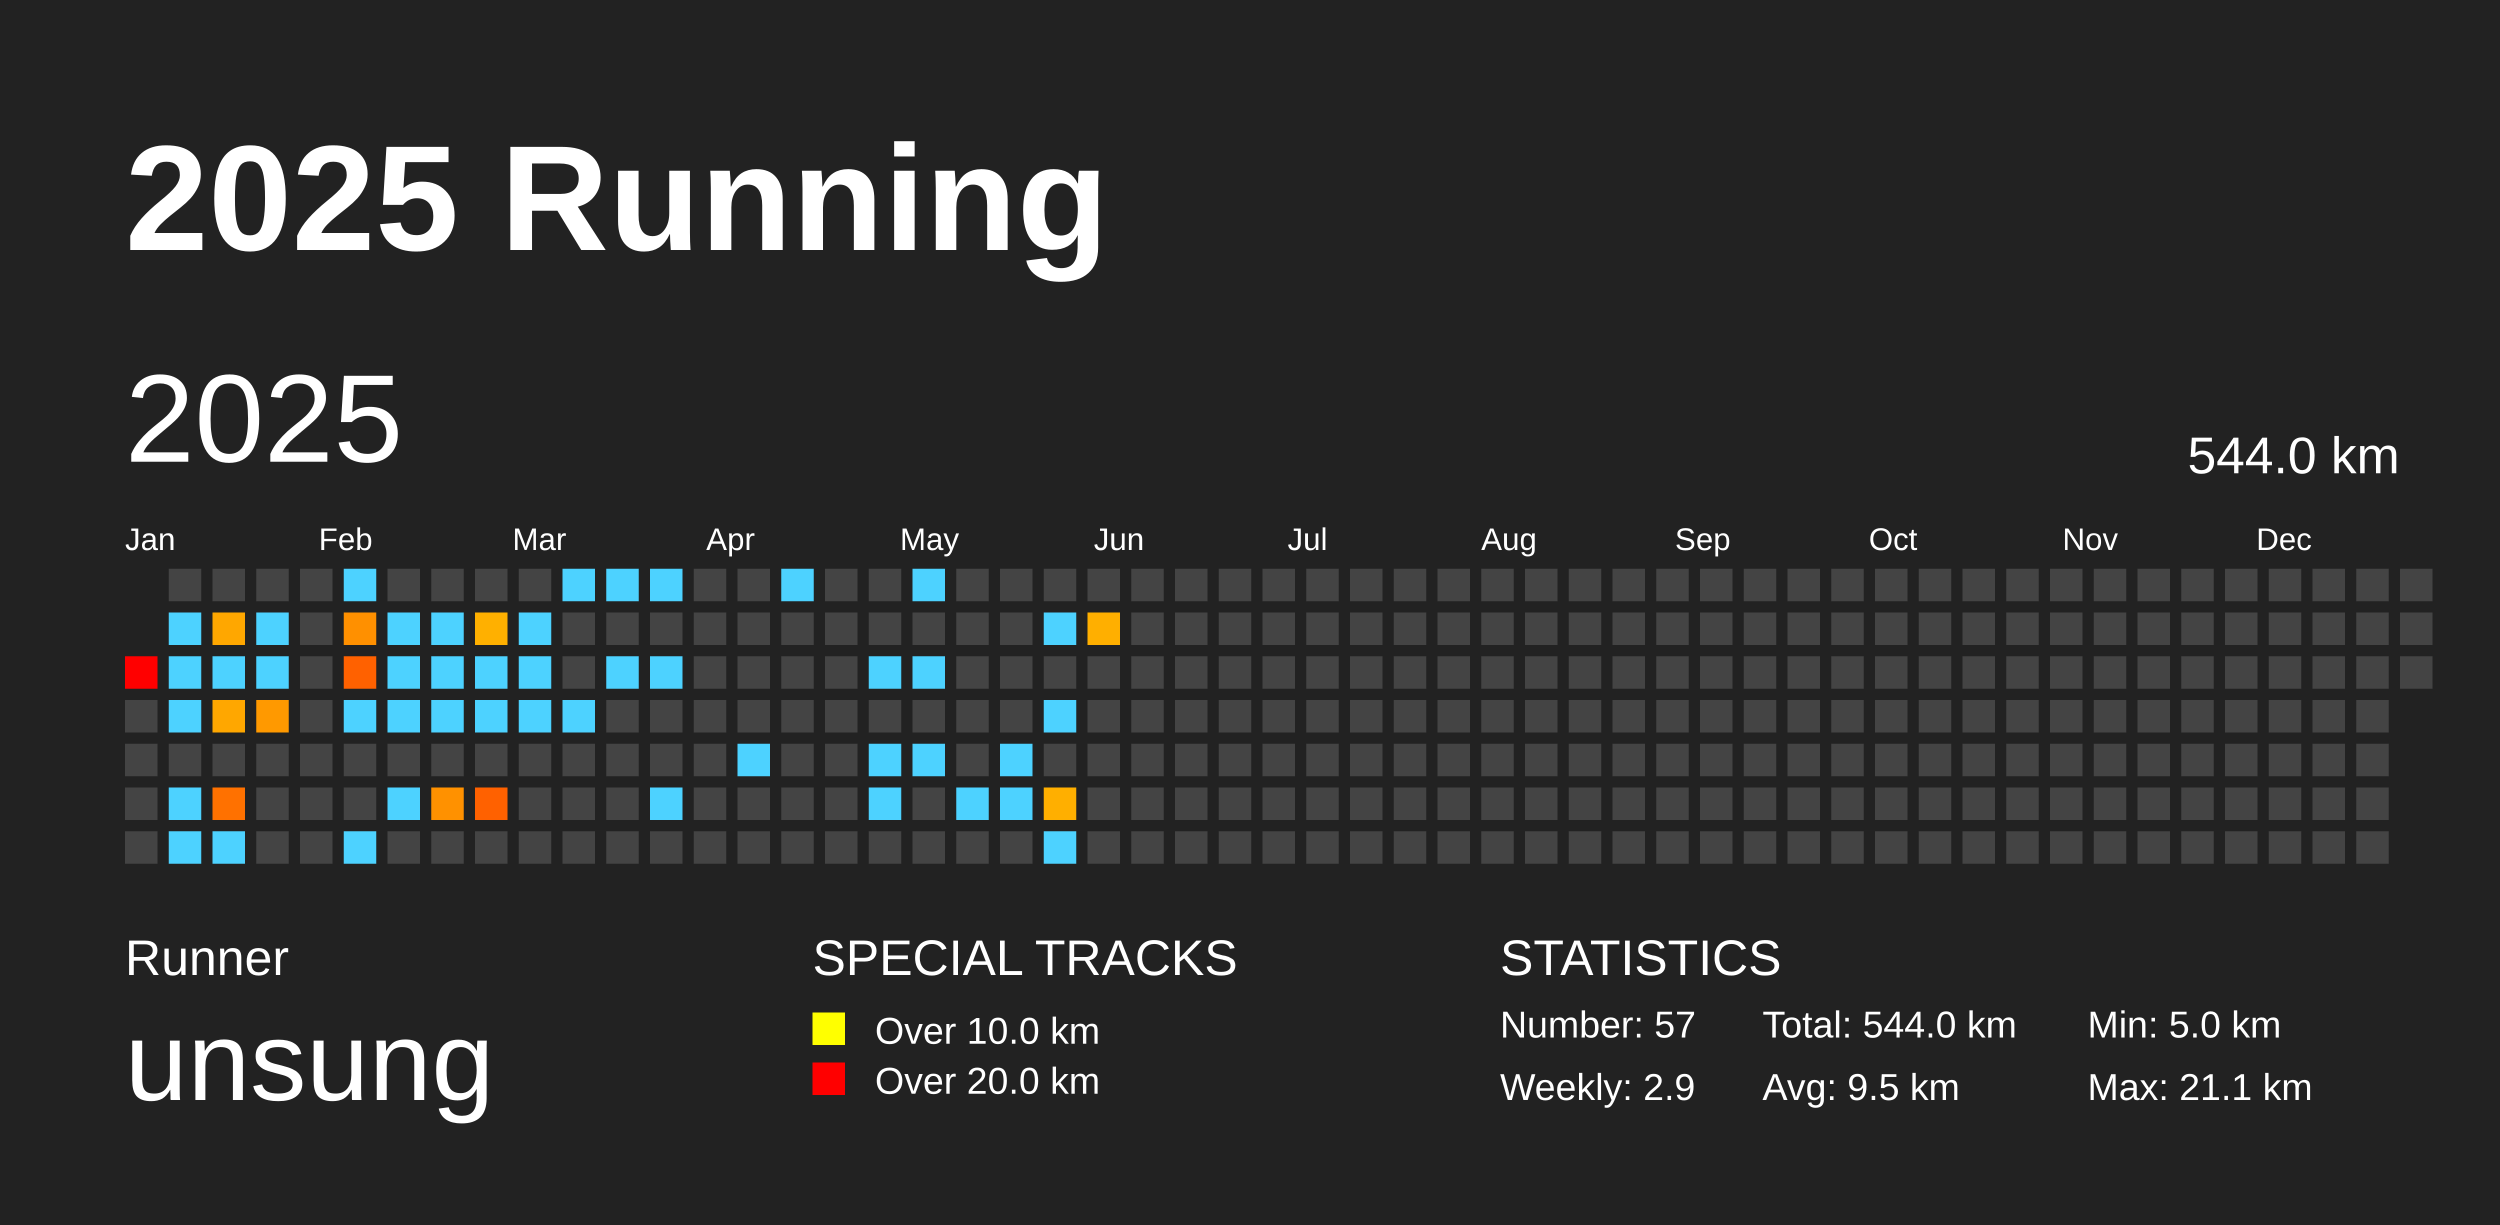
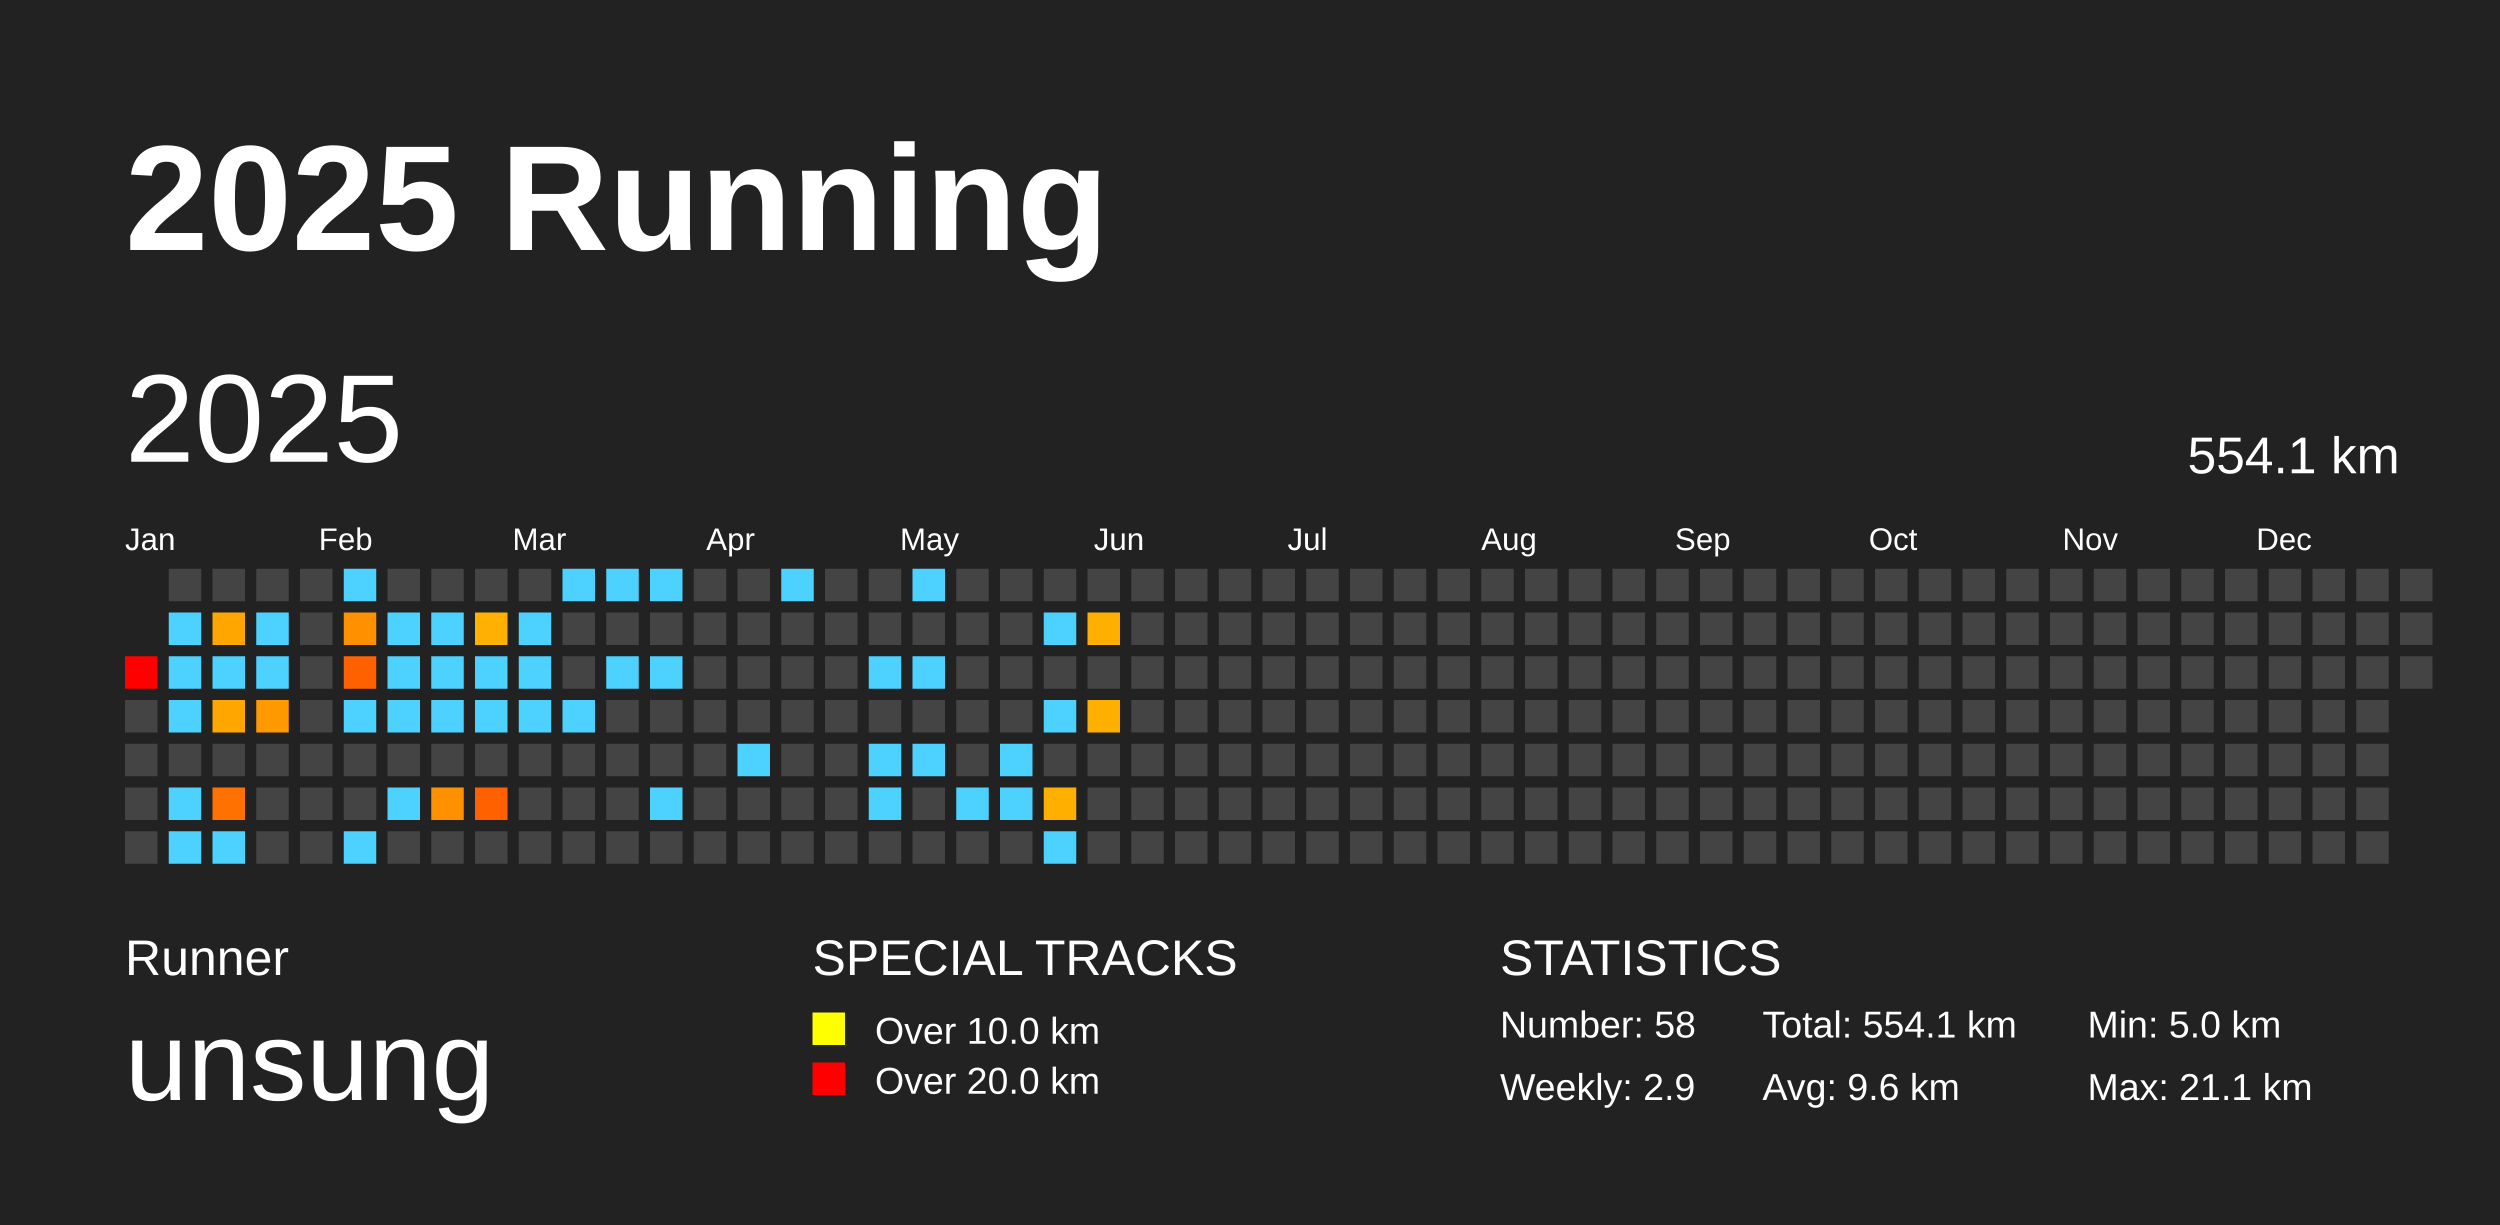
<svg xmlns="http://www.w3.org/2000/svg" baseProfile="full" height="98mm" version="1.1" viewBox="0,0,200,98" width="200mm">
  <defs />
  <rect fill="#222222" height="98" width="200" x="0" y="0" />
  <text fill="#FFFFFF" style="font-size:12px; font-family:Arial; font-weight:bold;" x="10" y="20">2025 Running</text>
  <text fill="#FFFFFF" style="font-size:4px; font-family:Arial" x="10" y="78">Runner</text>
  <text fill="#FFFFFF" style="font-size:9px; font-family:Arial" x="10" y="88">unsung</text>
  <text fill="#FFFFFF" style="font-size:4px; font-family:Arial" x="65" y="78">SPECIAL TRACKS</text>
  <rect fill="yellow" height="2.6" width="2.6" x="65" y="81" />
  <text fill="#FFFFFF" style="font-size:3px; font-family:Arial" x="70" y="83.5">Over 10.0 km</text>
  <rect fill="red" height="2.6" width="2.6" x="65" y="85" />
  <text fill="#FFFFFF" style="font-size:3px; font-family:Arial" x="70" y="87.5">Over 20.0 km</text>
  <text fill="#FFFFFF" style="font-size:4px; font-family:Arial" x="120" y="78">STATISTICS</text>
-   <text fill="#FFFFFF" style="font-size:3px; font-family:Arial" x="120" y="83">Number: 57</text>
+   <text fill="#FFFFFF" style="font-size:3px; font-family:Arial" x="120" y="83">Number: 58</text>
  <text fill="#FFFFFF" style="font-size:3px; font-family:Arial" x="120" y="88">Weekly: 2.9</text>
-   <text fill="#FFFFFF" style="font-size:3px; font-family:Arial" x="141" y="83">Total: 544.0 km</text>
-   <text fill="#FFFFFF" style="font-size:3px; font-family:Arial" x="141" y="88">Avg: 9.5 km</text>
+   <text fill="#FFFFFF" style="font-size:3px; font-family:Arial" x="141" y="83">Total: 554.1 km</text>
+   <text fill="#FFFFFF" style="font-size:3px; font-family:Arial" x="141" y="88">Avg: 9.6 km</text>
  <text fill="#FFFFFF" style="font-size:3px; font-family:Arial" x="167" y="83">Min: 5.0 km</text>
  <text fill="#FFFFFF" style="font-size:3px; font-family:Arial" x="167" y="88">Max: 21.1 km</text>
  <text dominant-baseline="hanging" fill="#FFFFFF" style="font-size:10.0px; font-family:Arial;" x="10" y="30">2025</text>
-   <text dominant-baseline="hanging" fill="#FFFFFF" style="font-size:4.125px; font-family:Arial;" x="175" y="35">544.0 km</text>
+   <text dominant-baseline="hanging" fill="#FFFFFF" style="font-size:4.125px; font-family:Arial;" x="175" y="35">554.1 km</text>
  <text fill="#FFFFFF" style="font-size:2.5px; font-family:Arial" x="10.0" y="44">Jan</text>
  <text fill="#FFFFFF" style="font-size:2.5px; font-family:Arial" x="25.5" y="44">Feb</text>
  <text fill="#FFFFFF" style="font-size:2.5px; font-family:Arial" x="41.0" y="44">Mar</text>
  <text fill="#FFFFFF" style="font-size:2.5px; font-family:Arial" x="56.5" y="44">Apr</text>
  <text fill="#FFFFFF" style="font-size:2.5px; font-family:Arial" x="72.0" y="44">May</text>
  <text fill="#FFFFFF" style="font-size:2.5px; font-family:Arial" x="87.5" y="44">Jun</text>
  <text fill="#FFFFFF" style="font-size:2.5px; font-family:Arial" x="103.0" y="44">Jul</text>
  <text fill="#FFFFFF" style="font-size:2.5px; font-family:Arial" x="118.5" y="44">Aug</text>
  <text fill="#FFFFFF" style="font-size:2.5px; font-family:Arial" x="134.0" y="44">Sep</text>
  <text fill="#FFFFFF" style="font-size:2.5px; font-family:Arial" x="149.5" y="44">Oct</text>
  <text fill="#FFFFFF" style="font-size:2.5px; font-family:Arial" x="165.0" y="44">Nov</text>
  <text fill="#FFFFFF" style="font-size:2.5px; font-family:Arial" x="180.5" y="44">Dec</text>
  <rect fill="red" height="2.6" width="2.6" x="10.0" y="52.5" />
  <rect fill="#444444" height="2.6" width="2.6" x="10.0" y="56.0" />
  <rect fill="#444444" height="2.6" width="2.6" x="10.0" y="59.5" />
  <rect fill="#444444" height="2.6" width="2.6" x="10.0" y="63.0" />
  <rect fill="#444444" height="2.6" width="2.6" x="10.0" y="66.5" />
  <rect fill="#444444" height="2.6" width="2.6" x="13.5" y="45.5" />
  <rect fill="#4dd2ff" height="2.6" width="2.6" x="13.5" y="49.0" />
  <rect fill="#4dd2ff" height="2.6" width="2.6" x="13.5" y="52.5" />
  <rect fill="#4dd2ff" height="2.6" width="2.6" x="13.5" y="56.0" />
  <rect fill="#444444" height="2.6" width="2.6" x="13.5" y="59.5" />
  <rect fill="#4dd2ff" height="2.6" width="2.6" x="13.5" y="63.0" />
  <rect fill="#4dd2ff" height="2.6" width="2.6" x="13.5" y="66.5" />
  <rect fill="#444444" height="2.6" width="2.6" x="17.0" y="45.5" />
  <rect fill="#ffa700" height="2.6" width="2.6" x="17.0" y="49.0" />
  <rect fill="#4dd2ff" height="2.6" width="2.6" x="17.0" y="52.5" />
  <rect fill="#ffa700" height="2.6" width="2.6" x="17.0" y="56.0" />
  <rect fill="#444444" height="2.6" width="2.6" x="17.0" y="59.5" />
  <rect fill="#ff7100" height="2.6" width="2.6" x="17.0" y="63.0" />
  <rect fill="#4dd2ff" height="2.6" width="2.6" x="17.0" y="66.5" />
  <rect fill="#444444" height="2.6" width="2.6" x="20.5" y="45.5" />
  <rect fill="#4dd2ff" height="2.6" width="2.6" x="20.5" y="49.0" />
  <rect fill="#4dd2ff" height="2.6" width="2.6" x="20.5" y="52.5" />
  <rect fill="#ff9900" height="2.6" width="2.6" x="20.5" y="56.0" />
  <rect fill="#444444" height="2.6" width="2.6" x="20.5" y="59.5" />
  <rect fill="#444444" height="2.6" width="2.6" x="20.5" y="63.0" />
  <rect fill="#444444" height="2.6" width="2.6" x="20.5" y="66.5" />
  <rect fill="#444444" height="2.6" width="2.6" x="24.0" y="45.5" />
  <rect fill="#444444" height="2.6" width="2.6" x="24.0" y="49.0" />
  <rect fill="#444444" height="2.6" width="2.6" x="24.0" y="52.5" />
  <rect fill="#444444" height="2.6" width="2.6" x="24.0" y="56.0" />
  <rect fill="#444444" height="2.6" width="2.6" x="24.0" y="59.5" />
  <rect fill="#444444" height="2.6" width="2.6" x="24.0" y="63.0" />
  <rect fill="#444444" height="2.6" width="2.6" x="24.0" y="66.5" />
  <rect fill="#4dd2ff" height="2.6" width="2.6" x="27.5" y="45.5" />
  <rect fill="#ff9000" height="2.6" width="2.6" x="27.5" y="49.0" />
  <rect fill="#ff6100" height="2.6" width="2.6" x="27.5" y="52.5" />
  <rect fill="#4dd2ff" height="2.6" width="2.6" x="27.5" y="56.0" />
  <rect fill="#444444" height="2.6" width="2.6" x="27.5" y="59.5" />
  <rect fill="#444444" height="2.6" width="2.6" x="27.5" y="63.0" />
  <rect fill="#4dd2ff" height="2.6" width="2.6" x="27.5" y="66.5" />
  <rect fill="#444444" height="2.6" width="2.6" x="31.0" y="45.5" />
  <rect fill="#4dd2ff" height="2.6" width="2.6" x="31.0" y="49.0" />
  <rect fill="#4dd2ff" height="2.6" width="2.6" x="31.0" y="52.5" />
  <rect fill="#4dd2ff" height="2.6" width="2.6" x="31.0" y="56.0" />
  <rect fill="#444444" height="2.6" width="2.6" x="31.0" y="59.5" />
  <rect fill="#4dd2ff" height="2.6" width="2.6" x="31.0" y="63.0" />
  <rect fill="#444444" height="2.6" width="2.6" x="31.0" y="66.5" />
  <rect fill="#444444" height="2.6" width="2.6" x="34.5" y="45.5" />
  <rect fill="#4dd2ff" height="2.6" width="2.6" x="34.5" y="49.0" />
  <rect fill="#4dd2ff" height="2.6" width="2.6" x="34.5" y="52.5" />
  <rect fill="#4dd2ff" height="2.6" width="2.6" x="34.5" y="56.0" />
  <rect fill="#444444" height="2.6" width="2.6" x="34.5" y="59.5" />
  <rect fill="#ff9100" height="2.6" width="2.6" x="34.5" y="63.0" />
  <rect fill="#444444" height="2.6" width="2.6" x="34.5" y="66.5" />
  <rect fill="#444444" height="2.6" width="2.6" x="38.0" y="45.5" />
  <rect fill="#ffb000" height="2.6" width="2.6" x="38.0" y="49.0" />
  <rect fill="#4dd2ff" height="2.6" width="2.6" x="38.0" y="52.5" />
  <rect fill="#4dd2ff" height="2.6" width="2.6" x="38.0" y="56.0" />
  <rect fill="#444444" height="2.6" width="2.6" x="38.0" y="59.5" />
  <rect fill="#ff6100" height="2.6" width="2.6" x="38.0" y="63.0" />
  <rect fill="#444444" height="2.6" width="2.6" x="38.0" y="66.5" />
  <rect fill="#444444" height="2.6" width="2.6" x="41.5" y="45.5" />
  <rect fill="#4dd2ff" height="2.6" width="2.6" x="41.5" y="49.0" />
  <rect fill="#4dd2ff" height="2.6" width="2.6" x="41.5" y="52.5" />
  <rect fill="#4dd2ff" height="2.6" width="2.6" x="41.5" y="56.0" />
  <rect fill="#444444" height="2.6" width="2.6" x="41.5" y="59.5" />
  <rect fill="#444444" height="2.6" width="2.6" x="41.5" y="63.0" />
  <rect fill="#444444" height="2.6" width="2.6" x="41.5" y="66.5" />
  <rect fill="#4dd2ff" height="2.6" width="2.6" x="45.0" y="45.5" />
  <rect fill="#444444" height="2.6" width="2.6" x="45.0" y="49.0" />
  <rect fill="#444444" height="2.6" width="2.6" x="45.0" y="52.5" />
  <rect fill="#4dd2ff" height="2.6" width="2.6" x="45.0" y="56.0" />
  <rect fill="#444444" height="2.6" width="2.6" x="45.0" y="59.5" />
  <rect fill="#444444" height="2.6" width="2.6" x="45.0" y="63.0" />
  <rect fill="#444444" height="2.6" width="2.6" x="45.0" y="66.5" />
  <rect fill="#4dd2ff" height="2.6" width="2.6" x="48.5" y="45.5" />
  <rect fill="#444444" height="2.6" width="2.6" x="48.5" y="49.0" />
  <rect fill="#4dd2ff" height="2.6" width="2.6" x="48.5" y="52.5" />
  <rect fill="#444444" height="2.6" width="2.6" x="48.5" y="56.0" />
  <rect fill="#444444" height="2.6" width="2.6" x="48.5" y="59.5" />
  <rect fill="#444444" height="2.6" width="2.6" x="48.5" y="63.0" />
  <rect fill="#444444" height="2.6" width="2.6" x="48.5" y="66.5" />
  <rect fill="#4dd2ff" height="2.6" width="2.6" x="52.0" y="45.5" />
  <rect fill="#444444" height="2.6" width="2.6" x="52.0" y="49.0" />
  <rect fill="#4dd2ff" height="2.6" width="2.6" x="52.0" y="52.5" />
  <rect fill="#444444" height="2.6" width="2.6" x="52.0" y="56.0" />
  <rect fill="#444444" height="2.6" width="2.6" x="52.0" y="59.5" />
  <rect fill="#4dd2ff" height="2.6" width="2.6" x="52.0" y="63.0" />
  <rect fill="#444444" height="2.6" width="2.6" x="52.0" y="66.5" />
  <rect fill="#444444" height="2.6" width="2.6" x="55.5" y="45.5" />
  <rect fill="#444444" height="2.6" width="2.6" x="55.5" y="49.0" />
  <rect fill="#444444" height="2.6" width="2.6" x="55.5" y="52.5" />
  <rect fill="#444444" height="2.6" width="2.6" x="55.5" y="56.0" />
  <rect fill="#444444" height="2.6" width="2.6" x="55.5" y="59.5" />
  <rect fill="#444444" height="2.6" width="2.6" x="55.5" y="63.0" />
  <rect fill="#444444" height="2.6" width="2.6" x="55.5" y="66.5" />
  <rect fill="#444444" height="2.6" width="2.6" x="59.0" y="45.5" />
  <rect fill="#444444" height="2.6" width="2.6" x="59.0" y="49.0" />
  <rect fill="#444444" height="2.6" width="2.6" x="59.0" y="52.5" />
  <rect fill="#444444" height="2.6" width="2.6" x="59.0" y="56.0" />
  <rect fill="#4dd2ff" height="2.6" width="2.6" x="59.0" y="59.5" />
  <rect fill="#444444" height="2.6" width="2.6" x="59.0" y="63.0" />
  <rect fill="#444444" height="2.6" width="2.6" x="59.0" y="66.5" />
  <rect fill="#4dd2ff" height="2.6" width="2.6" x="62.5" y="45.5" />
  <rect fill="#444444" height="2.6" width="2.6" x="62.5" y="49.0" />
  <rect fill="#444444" height="2.6" width="2.6" x="62.5" y="52.5" />
  <rect fill="#444444" height="2.6" width="2.6" x="62.5" y="56.0" />
  <rect fill="#444444" height="2.6" width="2.6" x="62.5" y="59.5" />
  <rect fill="#444444" height="2.6" width="2.6" x="62.5" y="63.0" />
  <rect fill="#444444" height="2.6" width="2.6" x="62.5" y="66.5" />
  <rect fill="#444444" height="2.6" width="2.6" x="66.0" y="45.5" />
  <rect fill="#444444" height="2.6" width="2.6" x="66.0" y="49.0" />
  <rect fill="#444444" height="2.6" width="2.6" x="66.0" y="52.5" />
  <rect fill="#444444" height="2.6" width="2.6" x="66.0" y="56.0" />
  <rect fill="#444444" height="2.6" width="2.6" x="66.0" y="59.5" />
  <rect fill="#444444" height="2.6" width="2.6" x="66.0" y="63.0" />
  <rect fill="#444444" height="2.6" width="2.6" x="66.0" y="66.5" />
  <rect fill="#444444" height="2.6" width="2.6" x="69.5" y="45.5" />
  <rect fill="#444444" height="2.6" width="2.6" x="69.5" y="49.0" />
  <rect fill="#4dd2ff" height="2.6" width="2.6" x="69.5" y="52.5" />
  <rect fill="#444444" height="2.6" width="2.6" x="69.5" y="56.0" />
  <rect fill="#4dd2ff" height="2.6" width="2.6" x="69.5" y="59.5" />
  <rect fill="#4dd2ff" height="2.6" width="2.6" x="69.5" y="63.0" />
  <rect fill="#444444" height="2.6" width="2.6" x="69.5" y="66.5" />
  <rect fill="#4dd2ff" height="2.6" width="2.6" x="73.0" y="45.5" />
  <rect fill="#444444" height="2.6" width="2.6" x="73.0" y="49.0" />
  <rect fill="#4dd2ff" height="2.6" width="2.6" x="73.0" y="52.5" />
  <rect fill="#444444" height="2.6" width="2.6" x="73.0" y="56.0" />
  <rect fill="#4dd2ff" height="2.6" width="2.6" x="73.0" y="59.5" />
  <rect fill="#444444" height="2.6" width="2.6" x="73.0" y="63.0" />
  <rect fill="#444444" height="2.6" width="2.6" x="73.0" y="66.5" />
  <rect fill="#444444" height="2.6" width="2.6" x="76.5" y="45.5" />
  <rect fill="#444444" height="2.6" width="2.6" x="76.5" y="49.0" />
  <rect fill="#444444" height="2.6" width="2.6" x="76.5" y="52.5" />
  <rect fill="#444444" height="2.6" width="2.6" x="76.5" y="56.0" />
  <rect fill="#444444" height="2.6" width="2.6" x="76.5" y="59.5" />
  <rect fill="#4dd2ff" height="2.6" width="2.6" x="76.5" y="63.0" />
  <rect fill="#444444" height="2.6" width="2.6" x="76.5" y="66.5" />
  <rect fill="#444444" height="2.6" width="2.6" x="80.0" y="45.5" />
  <rect fill="#444444" height="2.6" width="2.6" x="80.0" y="49.0" />
  <rect fill="#444444" height="2.6" width="2.6" x="80.0" y="52.5" />
  <rect fill="#444444" height="2.6" width="2.6" x="80.0" y="56.0" />
  <rect fill="#4dd2ff" height="2.6" width="2.6" x="80.0" y="59.5" />
  <rect fill="#4dd2ff" height="2.6" width="2.6" x="80.0" y="63.0" />
  <rect fill="#444444" height="2.6" width="2.6" x="80.0" y="66.5" />
  <rect fill="#444444" height="2.6" width="2.6" x="83.5" y="45.5" />
  <rect fill="#4dd2ff" height="2.6" width="2.6" x="83.5" y="49.0" />
  <rect fill="#444444" height="2.6" width="2.6" x="83.5" y="52.5" />
  <rect fill="#4dd2ff" height="2.6" width="2.6" x="83.5" y="56.0" />
  <rect fill="#444444" height="2.6" width="2.6" x="83.5" y="59.5" />
  <rect fill="#ffaf00" height="2.6" width="2.6" x="83.5" y="63.0" />
  <rect fill="#4dd2ff" height="2.6" width="2.6" x="83.5" y="66.5" />
  <rect fill="#444444" height="2.6" width="2.6" x="87.0" y="45.5" />
  <rect fill="#ffaf00" height="2.6" width="2.6" x="87.0" y="49.0" />
  <rect fill="#444444" height="2.6" width="2.6" x="87.0" y="52.5" />
-   <rect fill="#444444" height="2.6" width="2.6" x="87.0" y="56.0" />
+   <rect fill="#ffaf00" height="2.6" width="2.6" x="87.0" y="56.0" />
  <rect fill="#444444" height="2.6" width="2.6" x="87.0" y="59.5" />
  <rect fill="#444444" height="2.6" width="2.6" x="87.0" y="63.0" />
  <rect fill="#444444" height="2.6" width="2.6" x="87.0" y="66.5" />
  <rect fill="#444444" height="2.6" width="2.6" x="90.5" y="45.5" />
  <rect fill="#444444" height="2.6" width="2.6" x="90.5" y="49.0" />
  <rect fill="#444444" height="2.6" width="2.6" x="90.5" y="52.5" />
  <rect fill="#444444" height="2.6" width="2.6" x="90.5" y="56.0" />
  <rect fill="#444444" height="2.6" width="2.6" x="90.5" y="59.5" />
  <rect fill="#444444" height="2.6" width="2.6" x="90.5" y="63.0" />
  <rect fill="#444444" height="2.6" width="2.6" x="90.5" y="66.5" />
  <rect fill="#444444" height="2.6" width="2.6" x="94.0" y="45.5" />
  <rect fill="#444444" height="2.6" width="2.6" x="94.0" y="49.0" />
  <rect fill="#444444" height="2.6" width="2.6" x="94.0" y="52.5" />
  <rect fill="#444444" height="2.6" width="2.6" x="94.0" y="56.0" />
  <rect fill="#444444" height="2.6" width="2.6" x="94.0" y="59.5" />
  <rect fill="#444444" height="2.6" width="2.6" x="94.0" y="63.0" />
  <rect fill="#444444" height="2.6" width="2.6" x="94.0" y="66.5" />
  <rect fill="#444444" height="2.6" width="2.6" x="97.5" y="45.5" />
  <rect fill="#444444" height="2.6" width="2.6" x="97.5" y="49.0" />
  <rect fill="#444444" height="2.6" width="2.6" x="97.5" y="52.5" />
  <rect fill="#444444" height="2.6" width="2.6" x="97.5" y="56.0" />
  <rect fill="#444444" height="2.6" width="2.6" x="97.5" y="59.5" />
  <rect fill="#444444" height="2.6" width="2.6" x="97.5" y="63.0" />
  <rect fill="#444444" height="2.6" width="2.6" x="97.5" y="66.5" />
  <rect fill="#444444" height="2.6" width="2.6" x="101.0" y="45.5" />
  <rect fill="#444444" height="2.6" width="2.6" x="101.0" y="49.0" />
  <rect fill="#444444" height="2.6" width="2.6" x="101.0" y="52.5" />
  <rect fill="#444444" height="2.6" width="2.6" x="101.0" y="56.0" />
  <rect fill="#444444" height="2.6" width="2.6" x="101.0" y="59.5" />
  <rect fill="#444444" height="2.6" width="2.6" x="101.0" y="63.0" />
  <rect fill="#444444" height="2.6" width="2.6" x="101.0" y="66.5" />
  <rect fill="#444444" height="2.6" width="2.6" x="104.5" y="45.5" />
  <rect fill="#444444" height="2.6" width="2.6" x="104.5" y="49.0" />
  <rect fill="#444444" height="2.6" width="2.6" x="104.5" y="52.5" />
  <rect fill="#444444" height="2.6" width="2.6" x="104.5" y="56.0" />
  <rect fill="#444444" height="2.6" width="2.6" x="104.5" y="59.5" />
  <rect fill="#444444" height="2.6" width="2.6" x="104.5" y="63.0" />
  <rect fill="#444444" height="2.6" width="2.6" x="104.5" y="66.5" />
  <rect fill="#444444" height="2.6" width="2.6" x="108.0" y="45.5" />
  <rect fill="#444444" height="2.6" width="2.6" x="108.0" y="49.0" />
  <rect fill="#444444" height="2.6" width="2.6" x="108.0" y="52.5" />
  <rect fill="#444444" height="2.6" width="2.6" x="108.0" y="56.0" />
  <rect fill="#444444" height="2.6" width="2.6" x="108.0" y="59.5" />
  <rect fill="#444444" height="2.6" width="2.6" x="108.0" y="63.0" />
  <rect fill="#444444" height="2.6" width="2.6" x="108.0" y="66.5" />
  <rect fill="#444444" height="2.6" width="2.6" x="111.5" y="45.5" />
  <rect fill="#444444" height="2.6" width="2.6" x="111.5" y="49.0" />
  <rect fill="#444444" height="2.6" width="2.6" x="111.5" y="52.5" />
  <rect fill="#444444" height="2.6" width="2.6" x="111.5" y="56.0" />
  <rect fill="#444444" height="2.6" width="2.6" x="111.5" y="59.5" />
  <rect fill="#444444" height="2.6" width="2.6" x="111.5" y="63.0" />
  <rect fill="#444444" height="2.6" width="2.6" x="111.5" y="66.5" />
  <rect fill="#444444" height="2.6" width="2.6" x="115.0" y="45.5" />
  <rect fill="#444444" height="2.6" width="2.6" x="115.0" y="49.0" />
  <rect fill="#444444" height="2.6" width="2.6" x="115.0" y="52.5" />
  <rect fill="#444444" height="2.6" width="2.6" x="115.0" y="56.0" />
  <rect fill="#444444" height="2.6" width="2.6" x="115.0" y="59.5" />
  <rect fill="#444444" height="2.6" width="2.6" x="115.0" y="63.0" />
  <rect fill="#444444" height="2.6" width="2.6" x="115.0" y="66.5" />
  <rect fill="#444444" height="2.6" width="2.6" x="118.5" y="45.5" />
  <rect fill="#444444" height="2.6" width="2.6" x="118.5" y="49.0" />
  <rect fill="#444444" height="2.6" width="2.6" x="118.5" y="52.5" />
  <rect fill="#444444" height="2.6" width="2.6" x="118.5" y="56.0" />
  <rect fill="#444444" height="2.6" width="2.6" x="118.5" y="59.5" />
  <rect fill="#444444" height="2.6" width="2.6" x="118.5" y="63.0" />
  <rect fill="#444444" height="2.6" width="2.6" x="118.5" y="66.5" />
  <rect fill="#444444" height="2.6" width="2.6" x="122.0" y="45.5" />
  <rect fill="#444444" height="2.6" width="2.6" x="122.0" y="49.0" />
  <rect fill="#444444" height="2.6" width="2.6" x="122.0" y="52.5" />
  <rect fill="#444444" height="2.6" width="2.6" x="122.0" y="56.0" />
  <rect fill="#444444" height="2.6" width="2.6" x="122.0" y="59.5" />
  <rect fill="#444444" height="2.6" width="2.6" x="122.0" y="63.0" />
  <rect fill="#444444" height="2.6" width="2.6" x="122.0" y="66.5" />
  <rect fill="#444444" height="2.6" width="2.6" x="125.5" y="45.5" />
  <rect fill="#444444" height="2.6" width="2.6" x="125.5" y="49.0" />
  <rect fill="#444444" height="2.6" width="2.6" x="125.5" y="52.5" />
  <rect fill="#444444" height="2.6" width="2.6" x="125.5" y="56.0" />
  <rect fill="#444444" height="2.6" width="2.6" x="125.5" y="59.5" />
  <rect fill="#444444" height="2.6" width="2.6" x="125.5" y="63.0" />
  <rect fill="#444444" height="2.6" width="2.6" x="125.5" y="66.5" />
  <rect fill="#444444" height="2.6" width="2.6" x="129.0" y="45.5" />
  <rect fill="#444444" height="2.6" width="2.6" x="129.0" y="49.0" />
  <rect fill="#444444" height="2.6" width="2.6" x="129.0" y="52.5" />
  <rect fill="#444444" height="2.6" width="2.6" x="129.0" y="56.0" />
  <rect fill="#444444" height="2.6" width="2.6" x="129.0" y="59.5" />
  <rect fill="#444444" height="2.6" width="2.6" x="129.0" y="63.0" />
  <rect fill="#444444" height="2.6" width="2.6" x="129.0" y="66.5" />
  <rect fill="#444444" height="2.6" width="2.6" x="132.5" y="45.5" />
  <rect fill="#444444" height="2.6" width="2.6" x="132.5" y="49.0" />
  <rect fill="#444444" height="2.6" width="2.6" x="132.5" y="52.5" />
  <rect fill="#444444" height="2.6" width="2.6" x="132.5" y="56.0" />
  <rect fill="#444444" height="2.6" width="2.6" x="132.5" y="59.5" />
  <rect fill="#444444" height="2.6" width="2.6" x="132.5" y="63.0" />
  <rect fill="#444444" height="2.6" width="2.6" x="132.5" y="66.5" />
  <rect fill="#444444" height="2.6" width="2.6" x="136.0" y="45.5" />
  <rect fill="#444444" height="2.6" width="2.6" x="136.0" y="49.0" />
  <rect fill="#444444" height="2.6" width="2.6" x="136.0" y="52.5" />
  <rect fill="#444444" height="2.6" width="2.6" x="136.0" y="56.0" />
  <rect fill="#444444" height="2.6" width="2.6" x="136.0" y="59.5" />
  <rect fill="#444444" height="2.6" width="2.6" x="136.0" y="63.0" />
  <rect fill="#444444" height="2.6" width="2.6" x="136.0" y="66.5" />
  <rect fill="#444444" height="2.6" width="2.6" x="139.5" y="45.5" />
  <rect fill="#444444" height="2.6" width="2.6" x="139.5" y="49.0" />
  <rect fill="#444444" height="2.6" width="2.6" x="139.5" y="52.5" />
  <rect fill="#444444" height="2.6" width="2.6" x="139.5" y="56.0" />
  <rect fill="#444444" height="2.6" width="2.6" x="139.5" y="59.5" />
  <rect fill="#444444" height="2.6" width="2.6" x="139.5" y="63.0" />
  <rect fill="#444444" height="2.6" width="2.6" x="139.5" y="66.5" />
  <rect fill="#444444" height="2.6" width="2.6" x="143.0" y="45.5" />
  <rect fill="#444444" height="2.6" width="2.6" x="143.0" y="49.0" />
  <rect fill="#444444" height="2.6" width="2.6" x="143.0" y="52.5" />
  <rect fill="#444444" height="2.6" width="2.6" x="143.0" y="56.0" />
  <rect fill="#444444" height="2.6" width="2.6" x="143.0" y="59.5" />
  <rect fill="#444444" height="2.6" width="2.6" x="143.0" y="63.0" />
  <rect fill="#444444" height="2.6" width="2.6" x="143.0" y="66.5" />
  <rect fill="#444444" height="2.6" width="2.6" x="146.5" y="45.5" />
  <rect fill="#444444" height="2.6" width="2.6" x="146.5" y="49.0" />
  <rect fill="#444444" height="2.6" width="2.6" x="146.5" y="52.5" />
  <rect fill="#444444" height="2.6" width="2.6" x="146.5" y="56.0" />
  <rect fill="#444444" height="2.6" width="2.6" x="146.5" y="59.5" />
  <rect fill="#444444" height="2.6" width="2.6" x="146.5" y="63.0" />
  <rect fill="#444444" height="2.6" width="2.6" x="146.5" y="66.5" />
  <rect fill="#444444" height="2.6" width="2.6" x="150.0" y="45.5" />
  <rect fill="#444444" height="2.6" width="2.6" x="150.0" y="49.0" />
  <rect fill="#444444" height="2.6" width="2.6" x="150.0" y="52.5" />
  <rect fill="#444444" height="2.6" width="2.6" x="150.0" y="56.0" />
  <rect fill="#444444" height="2.6" width="2.6" x="150.0" y="59.5" />
  <rect fill="#444444" height="2.6" width="2.6" x="150.0" y="63.0" />
  <rect fill="#444444" height="2.6" width="2.6" x="150.0" y="66.5" />
  <rect fill="#444444" height="2.6" width="2.6" x="153.5" y="45.5" />
  <rect fill="#444444" height="2.6" width="2.6" x="153.5" y="49.0" />
  <rect fill="#444444" height="2.6" width="2.6" x="153.5" y="52.5" />
  <rect fill="#444444" height="2.6" width="2.6" x="153.5" y="56.0" />
  <rect fill="#444444" height="2.6" width="2.6" x="153.5" y="59.5" />
  <rect fill="#444444" height="2.6" width="2.6" x="153.5" y="63.0" />
  <rect fill="#444444" height="2.6" width="2.6" x="153.5" y="66.5" />
  <rect fill="#444444" height="2.6" width="2.6" x="157.0" y="45.5" />
  <rect fill="#444444" height="2.6" width="2.6" x="157.0" y="49.0" />
  <rect fill="#444444" height="2.6" width="2.6" x="157.0" y="52.5" />
  <rect fill="#444444" height="2.6" width="2.6" x="157.0" y="56.0" />
  <rect fill="#444444" height="2.6" width="2.6" x="157.0" y="59.5" />
  <rect fill="#444444" height="2.6" width="2.6" x="157.0" y="63.0" />
  <rect fill="#444444" height="2.6" width="2.6" x="157.0" y="66.5" />
  <rect fill="#444444" height="2.6" width="2.6" x="160.5" y="45.5" />
  <rect fill="#444444" height="2.6" width="2.6" x="160.5" y="49.0" />
  <rect fill="#444444" height="2.6" width="2.6" x="160.5" y="52.5" />
  <rect fill="#444444" height="2.6" width="2.6" x="160.5" y="56.0" />
  <rect fill="#444444" height="2.6" width="2.6" x="160.5" y="59.5" />
  <rect fill="#444444" height="2.6" width="2.6" x="160.5" y="63.0" />
  <rect fill="#444444" height="2.6" width="2.6" x="160.5" y="66.5" />
  <rect fill="#444444" height="2.6" width="2.6" x="164.0" y="45.5" />
  <rect fill="#444444" height="2.6" width="2.6" x="164.0" y="49.0" />
  <rect fill="#444444" height="2.6" width="2.6" x="164.0" y="52.5" />
  <rect fill="#444444" height="2.6" width="2.6" x="164.0" y="56.0" />
  <rect fill="#444444" height="2.6" width="2.6" x="164.0" y="59.5" />
  <rect fill="#444444" height="2.6" width="2.6" x="164.0" y="63.0" />
  <rect fill="#444444" height="2.6" width="2.6" x="164.0" y="66.5" />
  <rect fill="#444444" height="2.6" width="2.6" x="167.5" y="45.5" />
  <rect fill="#444444" height="2.6" width="2.6" x="167.5" y="49.0" />
  <rect fill="#444444" height="2.6" width="2.6" x="167.5" y="52.5" />
  <rect fill="#444444" height="2.6" width="2.6" x="167.5" y="56.0" />
  <rect fill="#444444" height="2.6" width="2.6" x="167.5" y="59.5" />
  <rect fill="#444444" height="2.6" width="2.6" x="167.5" y="63.0" />
  <rect fill="#444444" height="2.6" width="2.6" x="167.5" y="66.5" />
  <rect fill="#444444" height="2.6" width="2.6" x="171.0" y="45.5" />
  <rect fill="#444444" height="2.6" width="2.6" x="171.0" y="49.0" />
  <rect fill="#444444" height="2.6" width="2.6" x="171.0" y="52.5" />
  <rect fill="#444444" height="2.6" width="2.6" x="171.0" y="56.0" />
  <rect fill="#444444" height="2.6" width="2.6" x="171.0" y="59.5" />
  <rect fill="#444444" height="2.6" width="2.6" x="171.0" y="63.0" />
  <rect fill="#444444" height="2.6" width="2.6" x="171.0" y="66.5" />
  <rect fill="#444444" height="2.6" width="2.6" x="174.5" y="45.5" />
  <rect fill="#444444" height="2.6" width="2.6" x="174.5" y="49.0" />
  <rect fill="#444444" height="2.6" width="2.6" x="174.5" y="52.5" />
  <rect fill="#444444" height="2.6" width="2.6" x="174.5" y="56.0" />
  <rect fill="#444444" height="2.6" width="2.6" x="174.5" y="59.5" />
  <rect fill="#444444" height="2.6" width="2.6" x="174.5" y="63.0" />
  <rect fill="#444444" height="2.6" width="2.6" x="174.5" y="66.5" />
  <rect fill="#444444" height="2.6" width="2.6" x="178.0" y="45.5" />
  <rect fill="#444444" height="2.6" width="2.6" x="178.0" y="49.0" />
  <rect fill="#444444" height="2.6" width="2.6" x="178.0" y="52.5" />
  <rect fill="#444444" height="2.6" width="2.6" x="178.0" y="56.0" />
  <rect fill="#444444" height="2.6" width="2.6" x="178.0" y="59.5" />
  <rect fill="#444444" height="2.6" width="2.6" x="178.0" y="63.0" />
  <rect fill="#444444" height="2.6" width="2.6" x="178.0" y="66.5" />
  <rect fill="#444444" height="2.6" width="2.6" x="181.5" y="45.5" />
  <rect fill="#444444" height="2.6" width="2.6" x="181.5" y="49.0" />
  <rect fill="#444444" height="2.6" width="2.6" x="181.5" y="52.5" />
  <rect fill="#444444" height="2.6" width="2.6" x="181.5" y="56.0" />
  <rect fill="#444444" height="2.6" width="2.6" x="181.5" y="59.5" />
  <rect fill="#444444" height="2.6" width="2.6" x="181.5" y="63.0" />
  <rect fill="#444444" height="2.6" width="2.6" x="181.5" y="66.5" />
  <rect fill="#444444" height="2.6" width="2.6" x="185.0" y="45.5" />
  <rect fill="#444444" height="2.6" width="2.6" x="185.0" y="49.0" />
  <rect fill="#444444" height="2.6" width="2.6" x="185.0" y="52.5" />
  <rect fill="#444444" height="2.6" width="2.6" x="185.0" y="56.0" />
  <rect fill="#444444" height="2.6" width="2.6" x="185.0" y="59.5" />
  <rect fill="#444444" height="2.6" width="2.6" x="185.0" y="63.0" />
  <rect fill="#444444" height="2.6" width="2.6" x="185.0" y="66.5" />
  <rect fill="#444444" height="2.6" width="2.6" x="188.5" y="45.5" />
  <rect fill="#444444" height="2.6" width="2.6" x="188.5" y="49.0" />
  <rect fill="#444444" height="2.6" width="2.6" x="188.5" y="52.5" />
  <rect fill="#444444" height="2.6" width="2.6" x="188.5" y="56.0" />
  <rect fill="#444444" height="2.6" width="2.6" x="188.5" y="59.5" />
  <rect fill="#444444" height="2.6" width="2.6" x="188.5" y="63.0" />
  <rect fill="#444444" height="2.6" width="2.6" x="188.5" y="66.5" />
  <rect fill="#444444" height="2.6" width="2.6" x="192.0" y="45.5" />
  <rect fill="#444444" height="2.6" width="2.6" x="192.0" y="49.0" />
  <rect fill="#444444" height="2.6" width="2.6" x="192.0" y="52.5" />
</svg>
